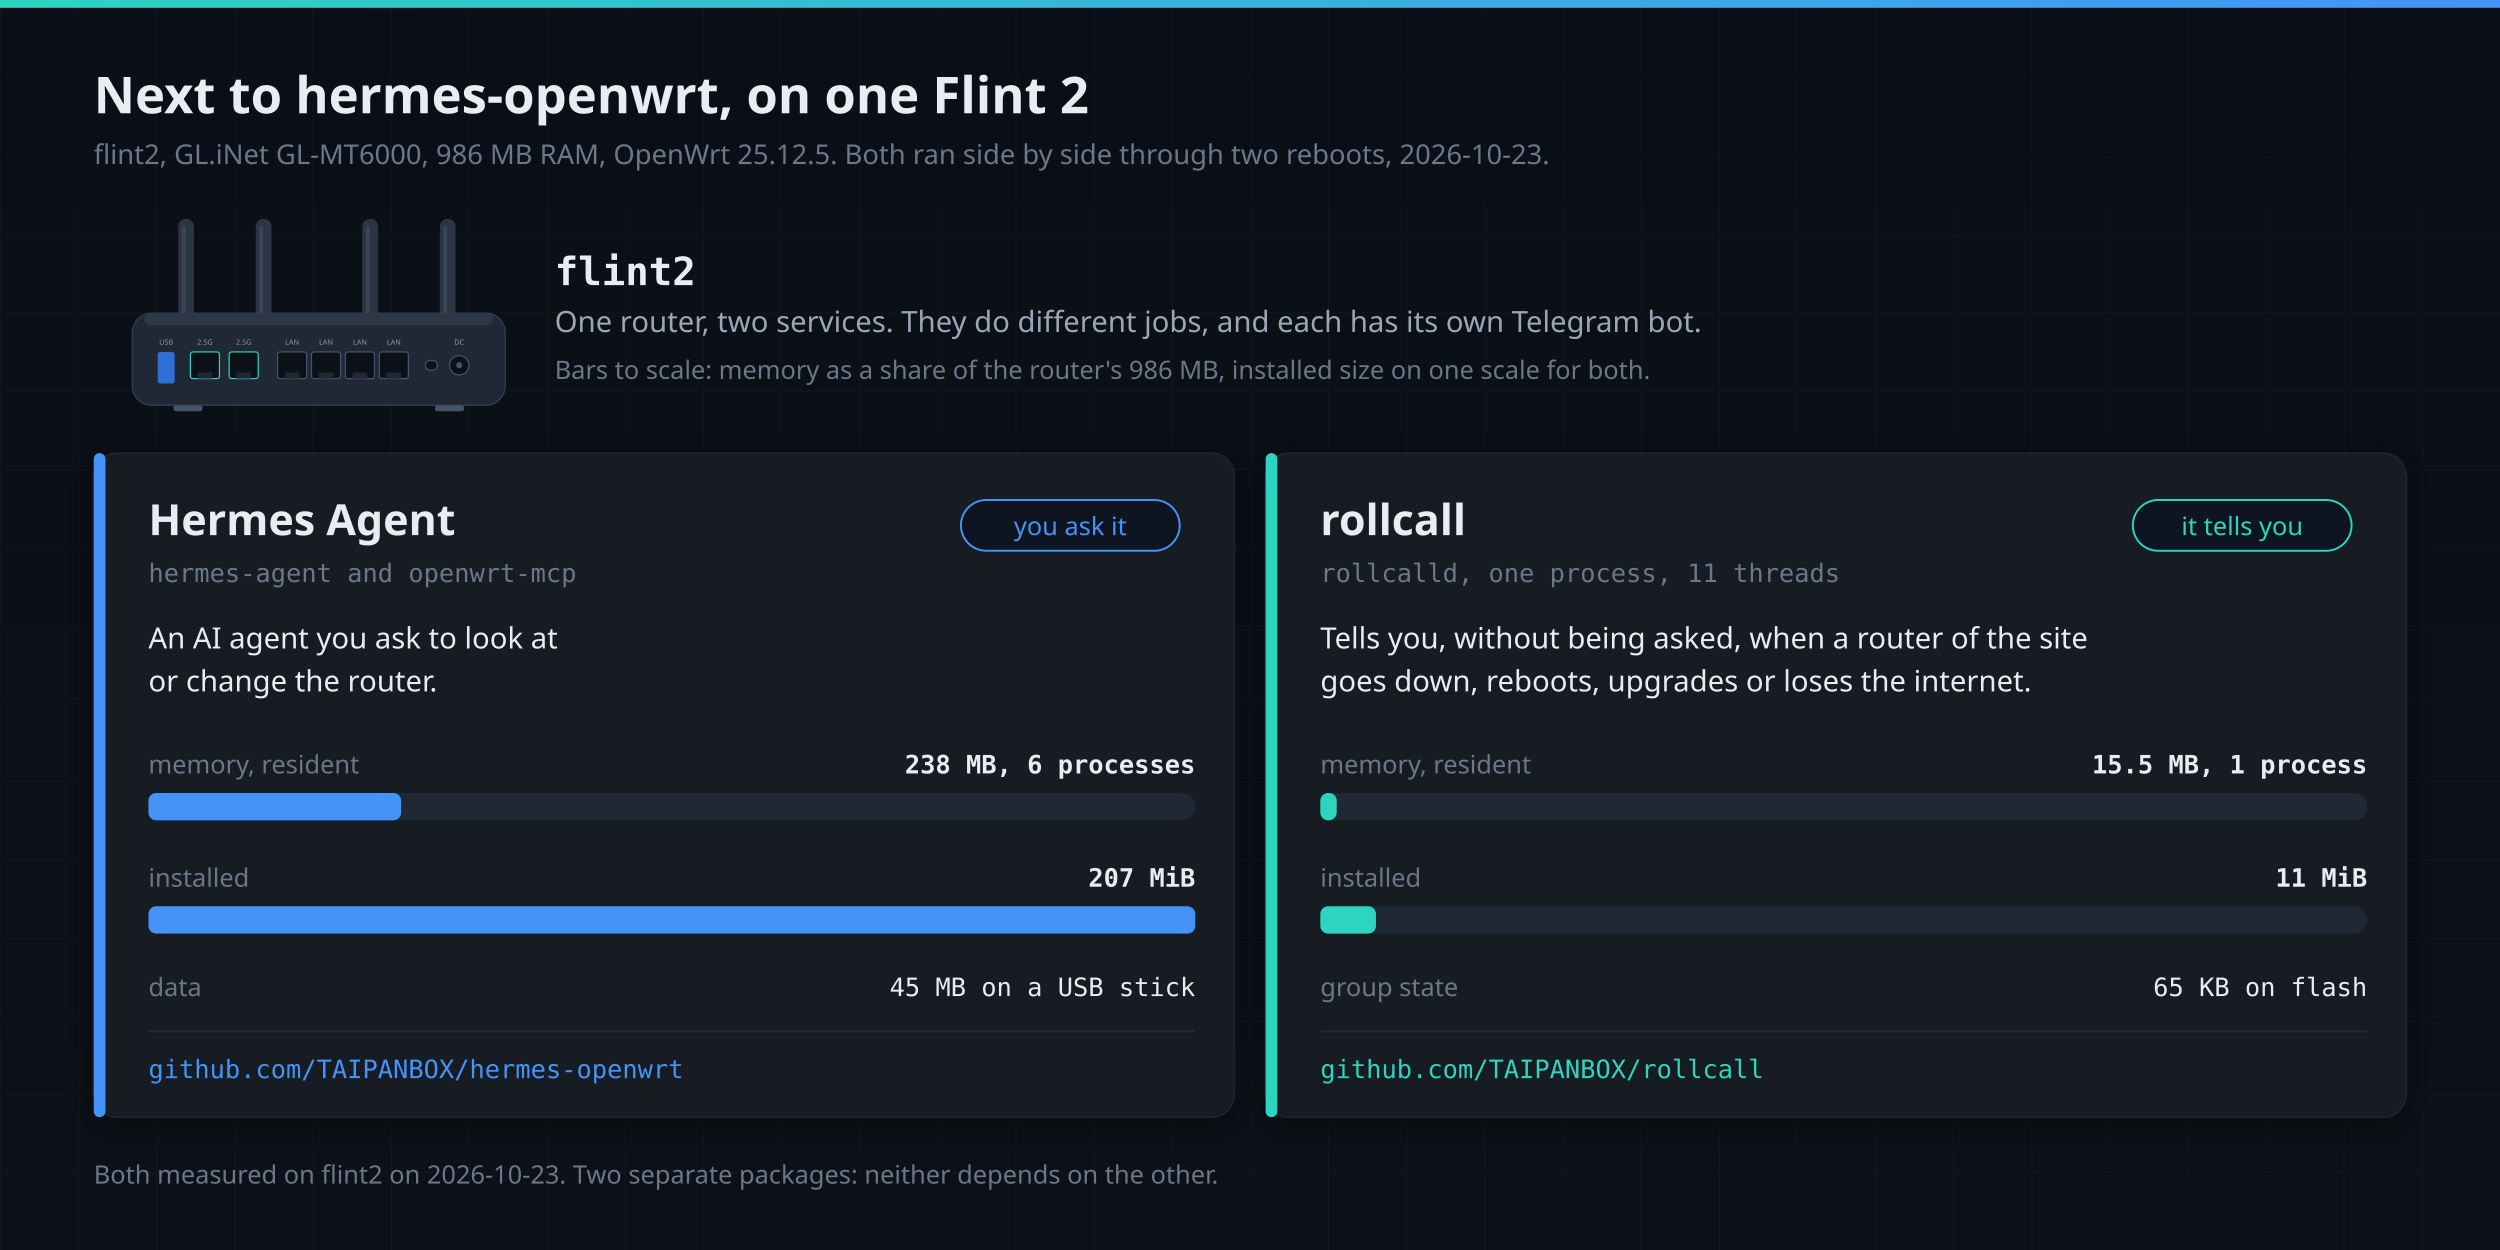
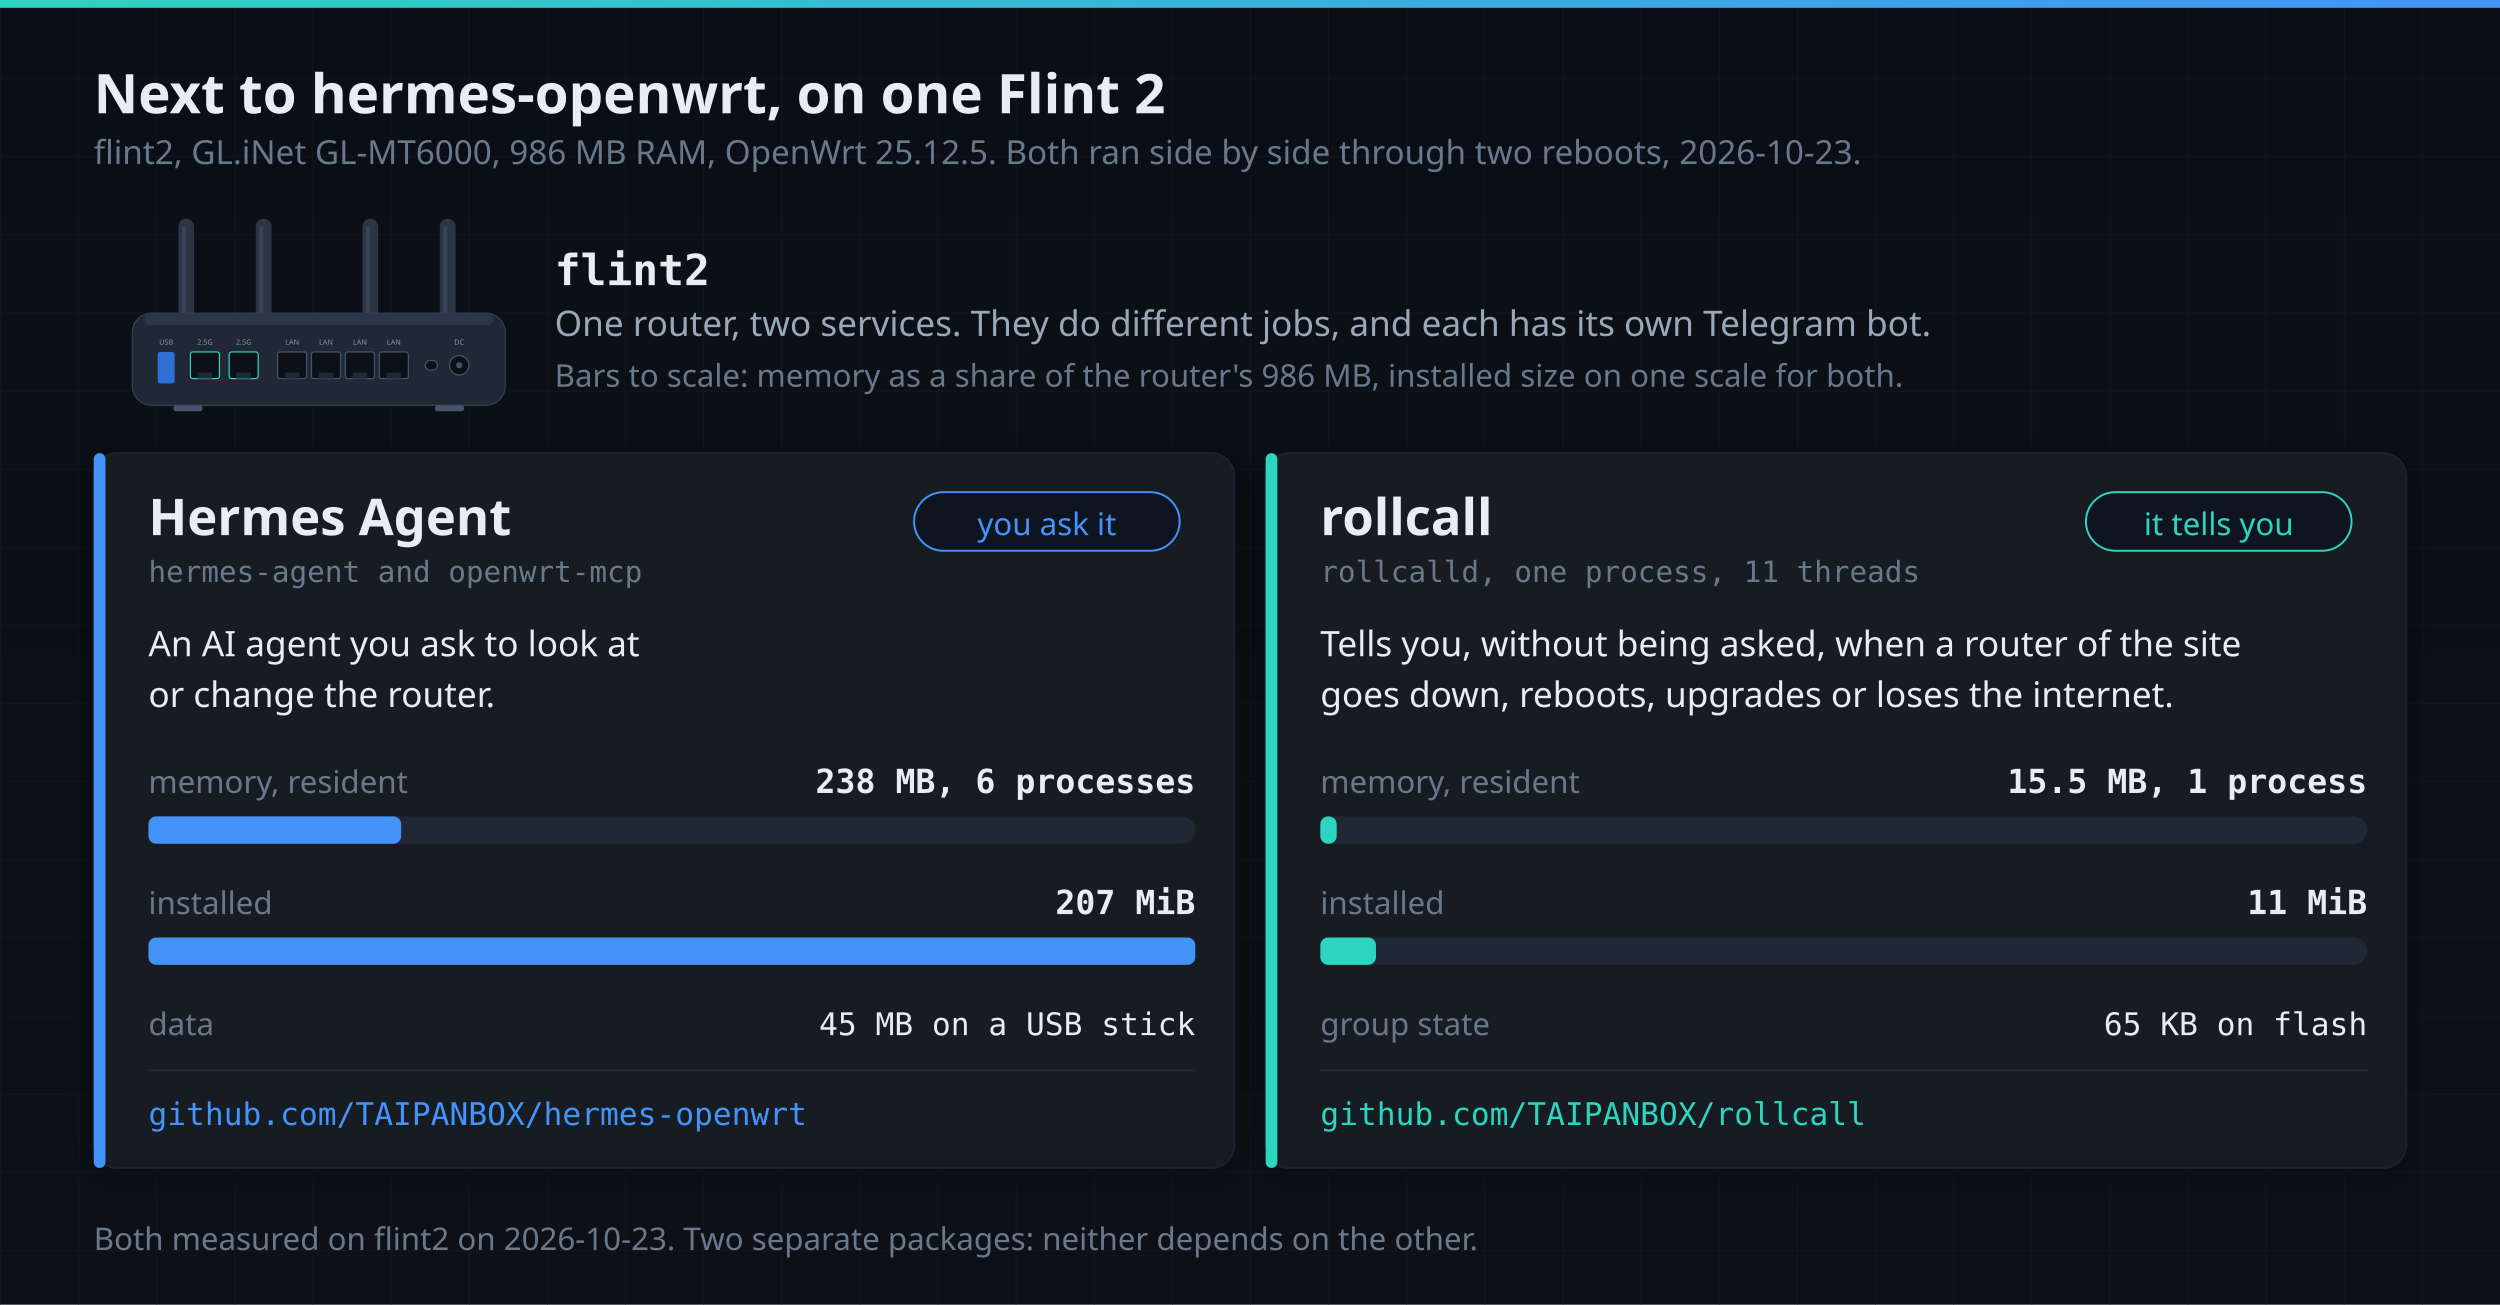
- <svg xmlns="http://www.w3.org/2000/svg" width="1280" height="640" viewBox="0 0 1280 640" role="img" aria-label="One Flint 2 runs both services side by side. Hermes Agent with openwrt-mcp, an AI agent you ask to look at or change the router: 238 MB resident in 6 processes, 207 MiB installed, 45 MB of data on a USB stick. rollcall, which tells you without being asked when a router of the site goes down: 15.5 MB resident, 11 MiB installed. Each has its own Telegram bot.">
+ <svg xmlns="http://www.w3.org/2000/svg" width="1280" height="668" viewBox="0 0 1280 668" role="img" aria-label="One Flint 2 runs both services side by side. Hermes Agent with openwrt-mcp, an AI agent you ask to look at or change the router: 238 MB resident in 6 processes, 207 MiB installed, 45 MB of data on a USB stick. rollcall, which tells you without being asked when a router of the site goes down: 15.5 MB resident, 11 MiB installed. Each has its own Telegram bot.">
  <defs>
    <linearGradient id="bg" x1="0" y1="0" x2="0" y2="1">
      <stop offset="0" stop-color="#0a0e16" />
      <stop offset="1" stop-color="#0d1117" />
    </linearGradient>
    <linearGradient id="accent" x1="0" y1="0" x2="1" y2="0">
      <stop offset="0" stop-color="#2dd4bf" />
      <stop offset="1" stop-color="#4493f8" />
    </linearGradient>
    <pattern id="grid" width="40" height="40" patternUnits="userSpaceOnUse">
      <path d="M 40 0 L 0 0 0 40" fill="none" stroke="#161b22" stroke-width="1" />
    </pattern>
    <filter id="soft" x="-20%" y="-20%" width="140%" height="140%">
      <feDropShadow dx="0" dy="4" stdDeviation="8" flood-color="#000000" flood-opacity="0.45" />
    </filter>
  </defs>
-   <rect width="1280" height="640" fill="url(#bg)" />
-   <rect width="1280" height="640" fill="url(#grid)" opacity="0.5" />
+   <rect width="1280" height="668" fill="url(#bg)" />
+   <rect width="1280" height="668" fill="url(#grid)" opacity="0.5" />
  <rect width="1280" height="4" fill="url(#accent)" />
-   <text x="48" y="58" font-family="ui-sans-serif,system-ui,sans-serif" font-size="26" font-weight="600" fill="#e6edf3">Next to hermes-openwrt, on one Flint 2</text>
-   <text x="48" y="84" font-family="ui-sans-serif,system-ui,sans-serif" font-size="14" fill="#69788b">flint2, GL.iNet GL-MT6000, 986 MB RAM, OpenWrt 25.12.5. Both ran side by side through two reboots, 2026-10-23.</text>
+   <text x="48" y="58" font-family="ui-sans-serif,system-ui,sans-serif" font-size="28" font-weight="600" fill="#e6edf3">Next to hermes-openwrt, on one Flint 2</text>
+   <text x="48" y="84" font-family="ui-sans-serif,system-ui,sans-serif" font-size="17" fill="#69788b">flint2, GL.iNet GL-MT6000, 986 MB RAM, OpenWrt 25.12.5. Both ran side by side through two reboots, 2026-10-23.</text>
  <g transform="translate(64,112) scale(0.62)">
    <rect x="44" y="0" width="13" height="104" rx="6.5" fill="#2b3544" />
    <rect x="47" y="6" width="3" height="90" rx="1.5" fill="#3a4658" />
    <rect x="108" y="0" width="13" height="104" rx="6.5" fill="#2b3544" />
    <rect x="111" y="6" width="3" height="90" rx="1.5" fill="#3a4658" />
    <rect x="196" y="0" width="13" height="104" rx="6.5" fill="#2b3544" />
    <rect x="199" y="6" width="3" height="90" rx="1.5" fill="#3a4658" />
    <rect x="260" y="0" width="13" height="104" rx="6.5" fill="#2b3544" />
    <rect x="263" y="6" width="3" height="90" rx="1.5" fill="#3a4658" />
    <rect x="6" y="78" width="308" height="76" rx="16" fill="#1f2834" stroke="#334155" />
    <rect x="16" y="78" width="288" height="10" rx="5" fill="#2c3747" />
    <g font-family="ui-sans-serif,system-ui,sans-serif" font-size="6" fill="#8b98a8" text-anchor="middle">
      <text x="34" y="104">USB</text>
      <text x="66" y="104">2.5G</text>
      <text x="98" y="104">2.5G</text>
      <text x="138" y="104">LAN</text>
      <text x="166" y="104">LAN</text>
      <text x="194" y="104">LAN</text>
      <text x="222" y="104">LAN</text>
      <text x="276" y="104">DC</text>
    </g>
    <rect x="27" y="110" width="14" height="26" rx="2" fill="#2f6fd6" />
    <rect x="54" y="110" width="24" height="22" rx="2" fill="#0c1118" stroke="#2dd4bf" stroke-width="1" />
    <rect x="60" y="127" width="12" height="5" fill="#1f2834" />
    <rect x="86" y="110" width="24" height="22" rx="2" fill="#0c1118" stroke="#2dd4bf" stroke-width="1" />
    <rect x="92" y="127" width="12" height="5" fill="#1f2834" />
    <rect x="126" y="110" width="24" height="22" rx="2" fill="#0c1118" stroke="#46546a" />
    <rect x="132" y="127" width="12" height="5" fill="#1f2834" />
    <rect x="154" y="110" width="24" height="22" rx="2" fill="#0c1118" stroke="#46546a" />
    <rect x="160" y="127" width="12" height="5" fill="#1f2834" />
    <rect x="182" y="110" width="24" height="22" rx="2" fill="#0c1118" stroke="#46546a" />
    <rect x="188" y="127" width="12" height="5" fill="#1f2834" />
    <rect x="210" y="110" width="24" height="22" rx="2" fill="#0c1118" stroke="#46546a" />
    <rect x="216" y="127" width="12" height="5" fill="#1f2834" />
    <circle cx="276" cy="121" r="8" fill="#0c1118" stroke="#46546a" />
    <circle cx="276" cy="121" r="2.5" fill="#46546a" />
    <rect x="248" y="117" width="10" height="8" rx="4" fill="#0c1118" stroke="#46546a" />
    <rect x="40" y="154" width="24" height="5" rx="2" fill="#46546a" />
    <rect x="256" y="154" width="24" height="5" rx="2" fill="#46546a" />
  </g>
-   <text x="284" y="146" font-family="ui-monospace,SFMono-Regular,Menlo,monospace" font-size="20" font-weight="600" fill="#e6edf3">flint2</text>
-   <text x="284" y="170" font-family="ui-sans-serif,system-ui,sans-serif" font-size="15" fill="#9aa7b8">One router, two services. They do different jobs, and each has its own Telegram bot.</text>
-   <text x="284" y="194" font-family="ui-sans-serif,system-ui,sans-serif" font-size="13" fill="#69788b">Bars to scale: memory as a share of the router's 986 MB, installed size on one scale for both.</text>
-   <rect x="48" y="232" width="584" height="340" rx="12" fill="#141a23" stroke="#1b2331" filter="url(#soft)" />
-   <rect x="48" y="232" width="6" height="340" rx="3" fill="#4493f8" />
-   <text x="76" y="274" font-family="ui-sans-serif,system-ui,sans-serif" font-size="22" font-weight="600" fill="#e6edf3">Hermes Agent</text>
-   <rect x="492" y="256" width="112" height="26" rx="13" fill="#0f1520" stroke="#4493f8" />
-   <text x="548" y="274" font-family="ui-sans-serif,system-ui,sans-serif" font-size="13" fill="#4493f8" text-anchor="middle">you ask it</text>
-   <text x="76" y="298" font-family="ui-monospace,SFMono-Regular,Menlo,monospace" font-size="13" fill="#69788b">hermes-agent and openwrt-mcp</text>
-   <text x="76" y="332" font-family="ui-sans-serif,system-ui,sans-serif" font-size="15" fill="#e6edf3">An AI agent you ask to look at</text>
-   <text x="76" y="354" font-family="ui-sans-serif,system-ui,sans-serif" font-size="15" fill="#e6edf3">or change the router.</text>
-   <text x="76" y="396" font-family="ui-sans-serif,system-ui,sans-serif" font-size="13" fill="#69788b">memory, resident</text>
-   <text x="612" y="396" font-family="ui-monospace,SFMono-Regular,Menlo,monospace" font-size="13" font-weight="600" fill="#e6edf3" text-anchor="end">238 MB, 6 processes</text>
-   <rect x="76" y="406" width="536" height="14" rx="7" fill="#1f2834" />
-   <rect x="76" y="406" width="129.4" height="14" rx="4" fill="#4493f8" />
-   <text x="76" y="454" font-family="ui-sans-serif,system-ui,sans-serif" font-size="13" fill="#69788b">installed</text>
-   <text x="612" y="454" font-family="ui-monospace,SFMono-Regular,Menlo,monospace" font-size="13" font-weight="600" fill="#e6edf3" text-anchor="end">207 MiB</text>
-   <rect x="76" y="464" width="536" height="14" rx="7" fill="#1f2834" />
-   <rect x="76" y="464" width="536.0" height="14" rx="4" fill="#4493f8" />
-   <text x="76" y="510" font-family="ui-sans-serif,system-ui,sans-serif" font-size="13" fill="#69788b">data</text>
-   <text x="612" y="510" font-family="ui-monospace,SFMono-Regular,Menlo,monospace" font-size="13" fill="#e6edf3" text-anchor="end">45 MB on a USB stick</text>
-   <line x1="76" y1="528" x2="612" y2="528" stroke="#1f2834" />
-   <text x="76" y="552" font-family="ui-monospace,SFMono-Regular,Menlo,monospace" font-size="13" fill="#4493f8">github.com/TAIPANBOX/hermes-openwrt</text>
-   <rect x="648" y="232" width="584" height="340" rx="12" fill="#141a23" stroke="#1b2331" filter="url(#soft)" />
-   <rect x="648" y="232" width="6" height="340" rx="3" fill="#2dd4bf" />
-   <text x="676" y="274" font-family="ui-sans-serif,system-ui,sans-serif" font-size="22" font-weight="600" fill="#e6edf3">rollcall</text>
-   <rect x="1092" y="256" width="112" height="26" rx="13" fill="#0f1520" stroke="#2dd4bf" />
-   <text x="1148" y="274" font-family="ui-sans-serif,system-ui,sans-serif" font-size="13" fill="#2dd4bf" text-anchor="middle">it tells you</text>
-   <text x="676" y="298" font-family="ui-monospace,SFMono-Regular,Menlo,monospace" font-size="13" fill="#69788b">rollcalld, one process, 11 threads</text>
-   <text x="676" y="332" font-family="ui-sans-serif,system-ui,sans-serif" font-size="15" fill="#e6edf3">Tells you, without being asked, when a router of the site</text>
-   <text x="676" y="354" font-family="ui-sans-serif,system-ui,sans-serif" font-size="15" fill="#e6edf3">goes down, reboots, upgrades or loses the internet.</text>
-   <text x="676" y="396" font-family="ui-sans-serif,system-ui,sans-serif" font-size="13" fill="#69788b">memory, resident</text>
-   <text x="1212" y="396" font-family="ui-monospace,SFMono-Regular,Menlo,monospace" font-size="13" font-weight="600" fill="#e6edf3" text-anchor="end">15.5 MB, 1 process</text>
-   <rect x="676" y="406" width="536" height="14" rx="7" fill="#1f2834" />
-   <rect x="676" y="406" width="8.4" height="14" rx="4" fill="#2dd4bf" />
-   <text x="676" y="454" font-family="ui-sans-serif,system-ui,sans-serif" font-size="13" fill="#69788b">installed</text>
-   <text x="1212" y="454" font-family="ui-monospace,SFMono-Regular,Menlo,monospace" font-size="13" font-weight="600" fill="#e6edf3" text-anchor="end">11 MiB</text>
-   <rect x="676" y="464" width="536" height="14" rx="7" fill="#1f2834" />
-   <rect x="676" y="464" width="28.5" height="14" rx="4" fill="#2dd4bf" />
-   <text x="676" y="510" font-family="ui-sans-serif,system-ui,sans-serif" font-size="13" fill="#69788b">group state</text>
-   <text x="1212" y="510" font-family="ui-monospace,SFMono-Regular,Menlo,monospace" font-size="13" fill="#e6edf3" text-anchor="end">65 KB on flash</text>
-   <line x1="676" y1="528" x2="1212" y2="528" stroke="#1f2834" />
-   <text x="676" y="552" font-family="ui-monospace,SFMono-Regular,Menlo,monospace" font-size="13" fill="#2dd4bf">github.com/TAIPANBOX/rollcall</text>
-   <text x="48" y="606" font-family="ui-sans-serif,system-ui,sans-serif" font-size="13" fill="#69788b">Both measured on flint2 on 2026-10-23. Two separate packages: neither depends on the other.</text>
+   <text x="284" y="146" font-family="ui-monospace,SFMono-Regular,Menlo,monospace" font-size="22" font-weight="600" fill="#e6edf3">flint2</text>
+   <text x="284" y="172" font-family="ui-sans-serif,system-ui,sans-serif" font-size="18" fill="#9aa7b8">One router, two services. They do different jobs, and each has its own Telegram bot.</text>
+   <text x="284" y="198" font-family="ui-sans-serif,system-ui,sans-serif" font-size="16" fill="#69788b">Bars to scale: memory as a share of the router's 986 MB, installed size on one scale for both.</text>
+   <rect x="48" y="232" width="584" height="366" rx="12" fill="#141a23" stroke="#1b2331" filter="url(#soft)" />
+   <rect x="48" y="232" width="6" height="366" rx="3" fill="#4493f8" />
+   <text x="76" y="274" font-family="ui-sans-serif,system-ui,sans-serif" font-size="26" font-weight="600" fill="#e6edf3">Hermes Agent</text>
+   <rect x="468" y="252" width="136" height="30" rx="15" fill="#0f1520" stroke="#4493f8" />
+   <text x="536" y="274" font-family="ui-sans-serif,system-ui,sans-serif" font-size="16" fill="#4493f8" text-anchor="middle">you ask it</text>
+   <text x="76" y="298" font-family="ui-monospace,SFMono-Regular,Menlo,monospace" font-size="15" fill="#69788b">hermes-agent and openwrt-mcp</text>
+   <text x="76" y="336" font-family="ui-sans-serif,system-ui,sans-serif" font-size="18" fill="#e6edf3">An AI agent you ask to look at</text>
+   <text x="76" y="362" font-family="ui-sans-serif,system-ui,sans-serif" font-size="18" fill="#e6edf3">or change the router.</text>
+   <text x="76" y="406" font-family="ui-sans-serif,system-ui,sans-serif" font-size="16" fill="#69788b">memory, resident</text>
+   <text x="612" y="406" font-family="ui-monospace,SFMono-Regular,Menlo,monospace" font-size="17" font-weight="600" fill="#e6edf3" text-anchor="end">238 MB, 6 processes</text>
+   <rect x="76" y="418" width="536" height="14" rx="7" fill="#1f2834" />
+   <rect x="76" y="418" width="129.4" height="14" rx="4" fill="#4493f8" />
+   <text x="76" y="468" font-family="ui-sans-serif,system-ui,sans-serif" font-size="16" fill="#69788b">installed</text>
+   <text x="612" y="468" font-family="ui-monospace,SFMono-Regular,Menlo,monospace" font-size="17" font-weight="600" fill="#e6edf3" text-anchor="end">207 MiB</text>
+   <rect x="76" y="480" width="536" height="14" rx="7" fill="#1f2834" />
+   <rect x="76" y="480" width="536.0" height="14" rx="4" fill="#4493f8" />
+   <text x="76" y="530" font-family="ui-sans-serif,system-ui,sans-serif" font-size="16" fill="#69788b">data</text>
+   <text x="612" y="530" font-family="ui-monospace,SFMono-Regular,Menlo,monospace" font-size="16" fill="#e6edf3" text-anchor="end">45 MB on a USB stick</text>
+   <line x1="76" y1="548" x2="612" y2="548" stroke="#1f2834" />
+   <text x="76" y="576" font-family="ui-monospace,SFMono-Regular,Menlo,monospace" font-size="16" fill="#4493f8">github.com/TAIPANBOX/hermes-openwrt</text>
+   <rect x="648" y="232" width="584" height="366" rx="12" fill="#141a23" stroke="#1b2331" filter="url(#soft)" />
+   <rect x="648" y="232" width="6" height="366" rx="3" fill="#2dd4bf" />
+   <text x="676" y="274" font-family="ui-sans-serif,system-ui,sans-serif" font-size="26" font-weight="600" fill="#e6edf3">rollcall</text>
+   <rect x="1068" y="252" width="136" height="30" rx="15" fill="#0f1520" stroke="#2dd4bf" />
+   <text x="1136" y="274" font-family="ui-sans-serif,system-ui,sans-serif" font-size="16" fill="#2dd4bf" text-anchor="middle">it tells you</text>
+   <text x="676" y="298" font-family="ui-monospace,SFMono-Regular,Menlo,monospace" font-size="15" fill="#69788b">rollcalld, one process, 11 threads</text>
+   <text x="676" y="336" font-family="ui-sans-serif,system-ui,sans-serif" font-size="18" fill="#e6edf3">Tells you, without being asked, when a router of the site</text>
+   <text x="676" y="362" font-family="ui-sans-serif,system-ui,sans-serif" font-size="18" fill="#e6edf3">goes down, reboots, upgrades or loses the internet.</text>
+   <text x="676" y="406" font-family="ui-sans-serif,system-ui,sans-serif" font-size="16" fill="#69788b">memory, resident</text>
+   <text x="1212" y="406" font-family="ui-monospace,SFMono-Regular,Menlo,monospace" font-size="17" font-weight="600" fill="#e6edf3" text-anchor="end">15.5 MB, 1 process</text>
+   <rect x="676" y="418" width="536" height="14" rx="7" fill="#1f2834" />
+   <rect x="676" y="418" width="8.4" height="14" rx="4" fill="#2dd4bf" />
+   <text x="676" y="468" font-family="ui-sans-serif,system-ui,sans-serif" font-size="16" fill="#69788b">installed</text>
+   <text x="1212" y="468" font-family="ui-monospace,SFMono-Regular,Menlo,monospace" font-size="17" font-weight="600" fill="#e6edf3" text-anchor="end">11 MiB</text>
+   <rect x="676" y="480" width="536" height="14" rx="7" fill="#1f2834" />
+   <rect x="676" y="480" width="28.5" height="14" rx="4" fill="#2dd4bf" />
+   <text x="676" y="530" font-family="ui-sans-serif,system-ui,sans-serif" font-size="16" fill="#69788b">group state</text>
+   <text x="1212" y="530" font-family="ui-monospace,SFMono-Regular,Menlo,monospace" font-size="16" fill="#e6edf3" text-anchor="end">65 KB on flash</text>
+   <line x1="676" y1="548" x2="1212" y2="548" stroke="#1f2834" />
+   <text x="676" y="576" font-family="ui-monospace,SFMono-Regular,Menlo,monospace" font-size="16" fill="#2dd4bf">github.com/TAIPANBOX/rollcall</text>
+   <text x="48" y="640" font-family="ui-sans-serif,system-ui,sans-serif" font-size="16" fill="#69788b">Both measured on flint2 on 2026-10-23. Two separate packages: neither depends on the other.</text>
</svg>
